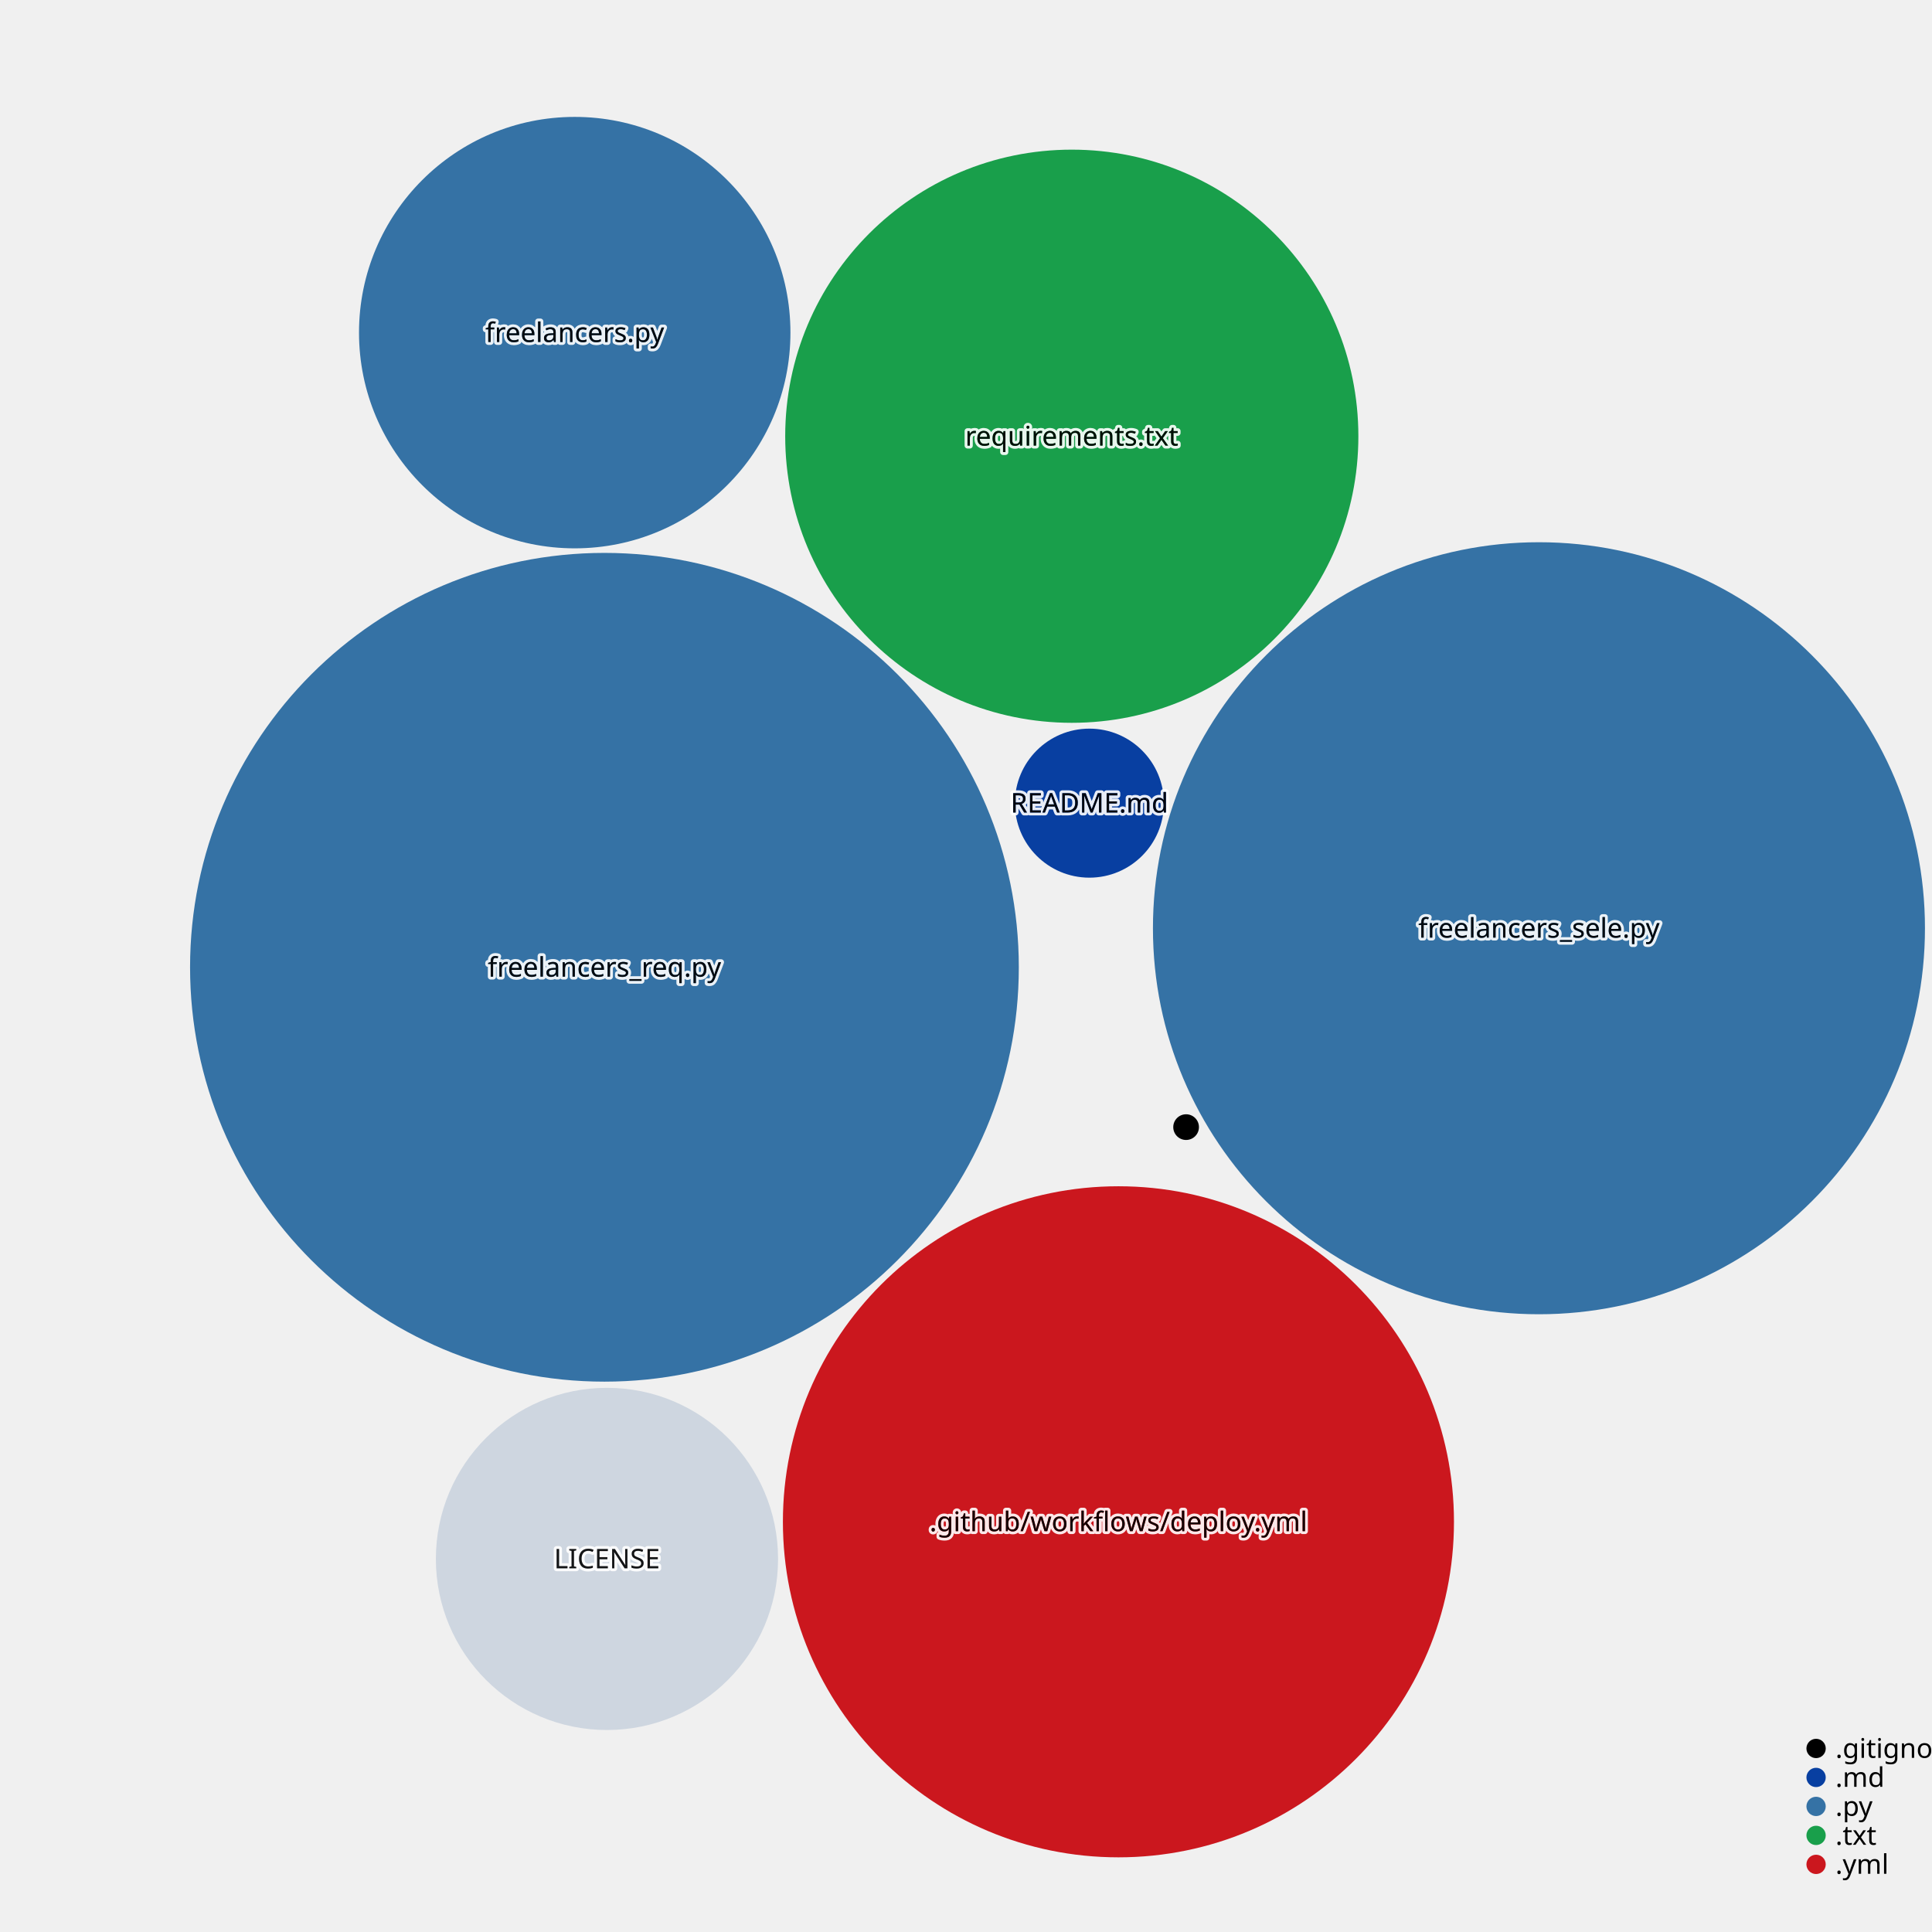
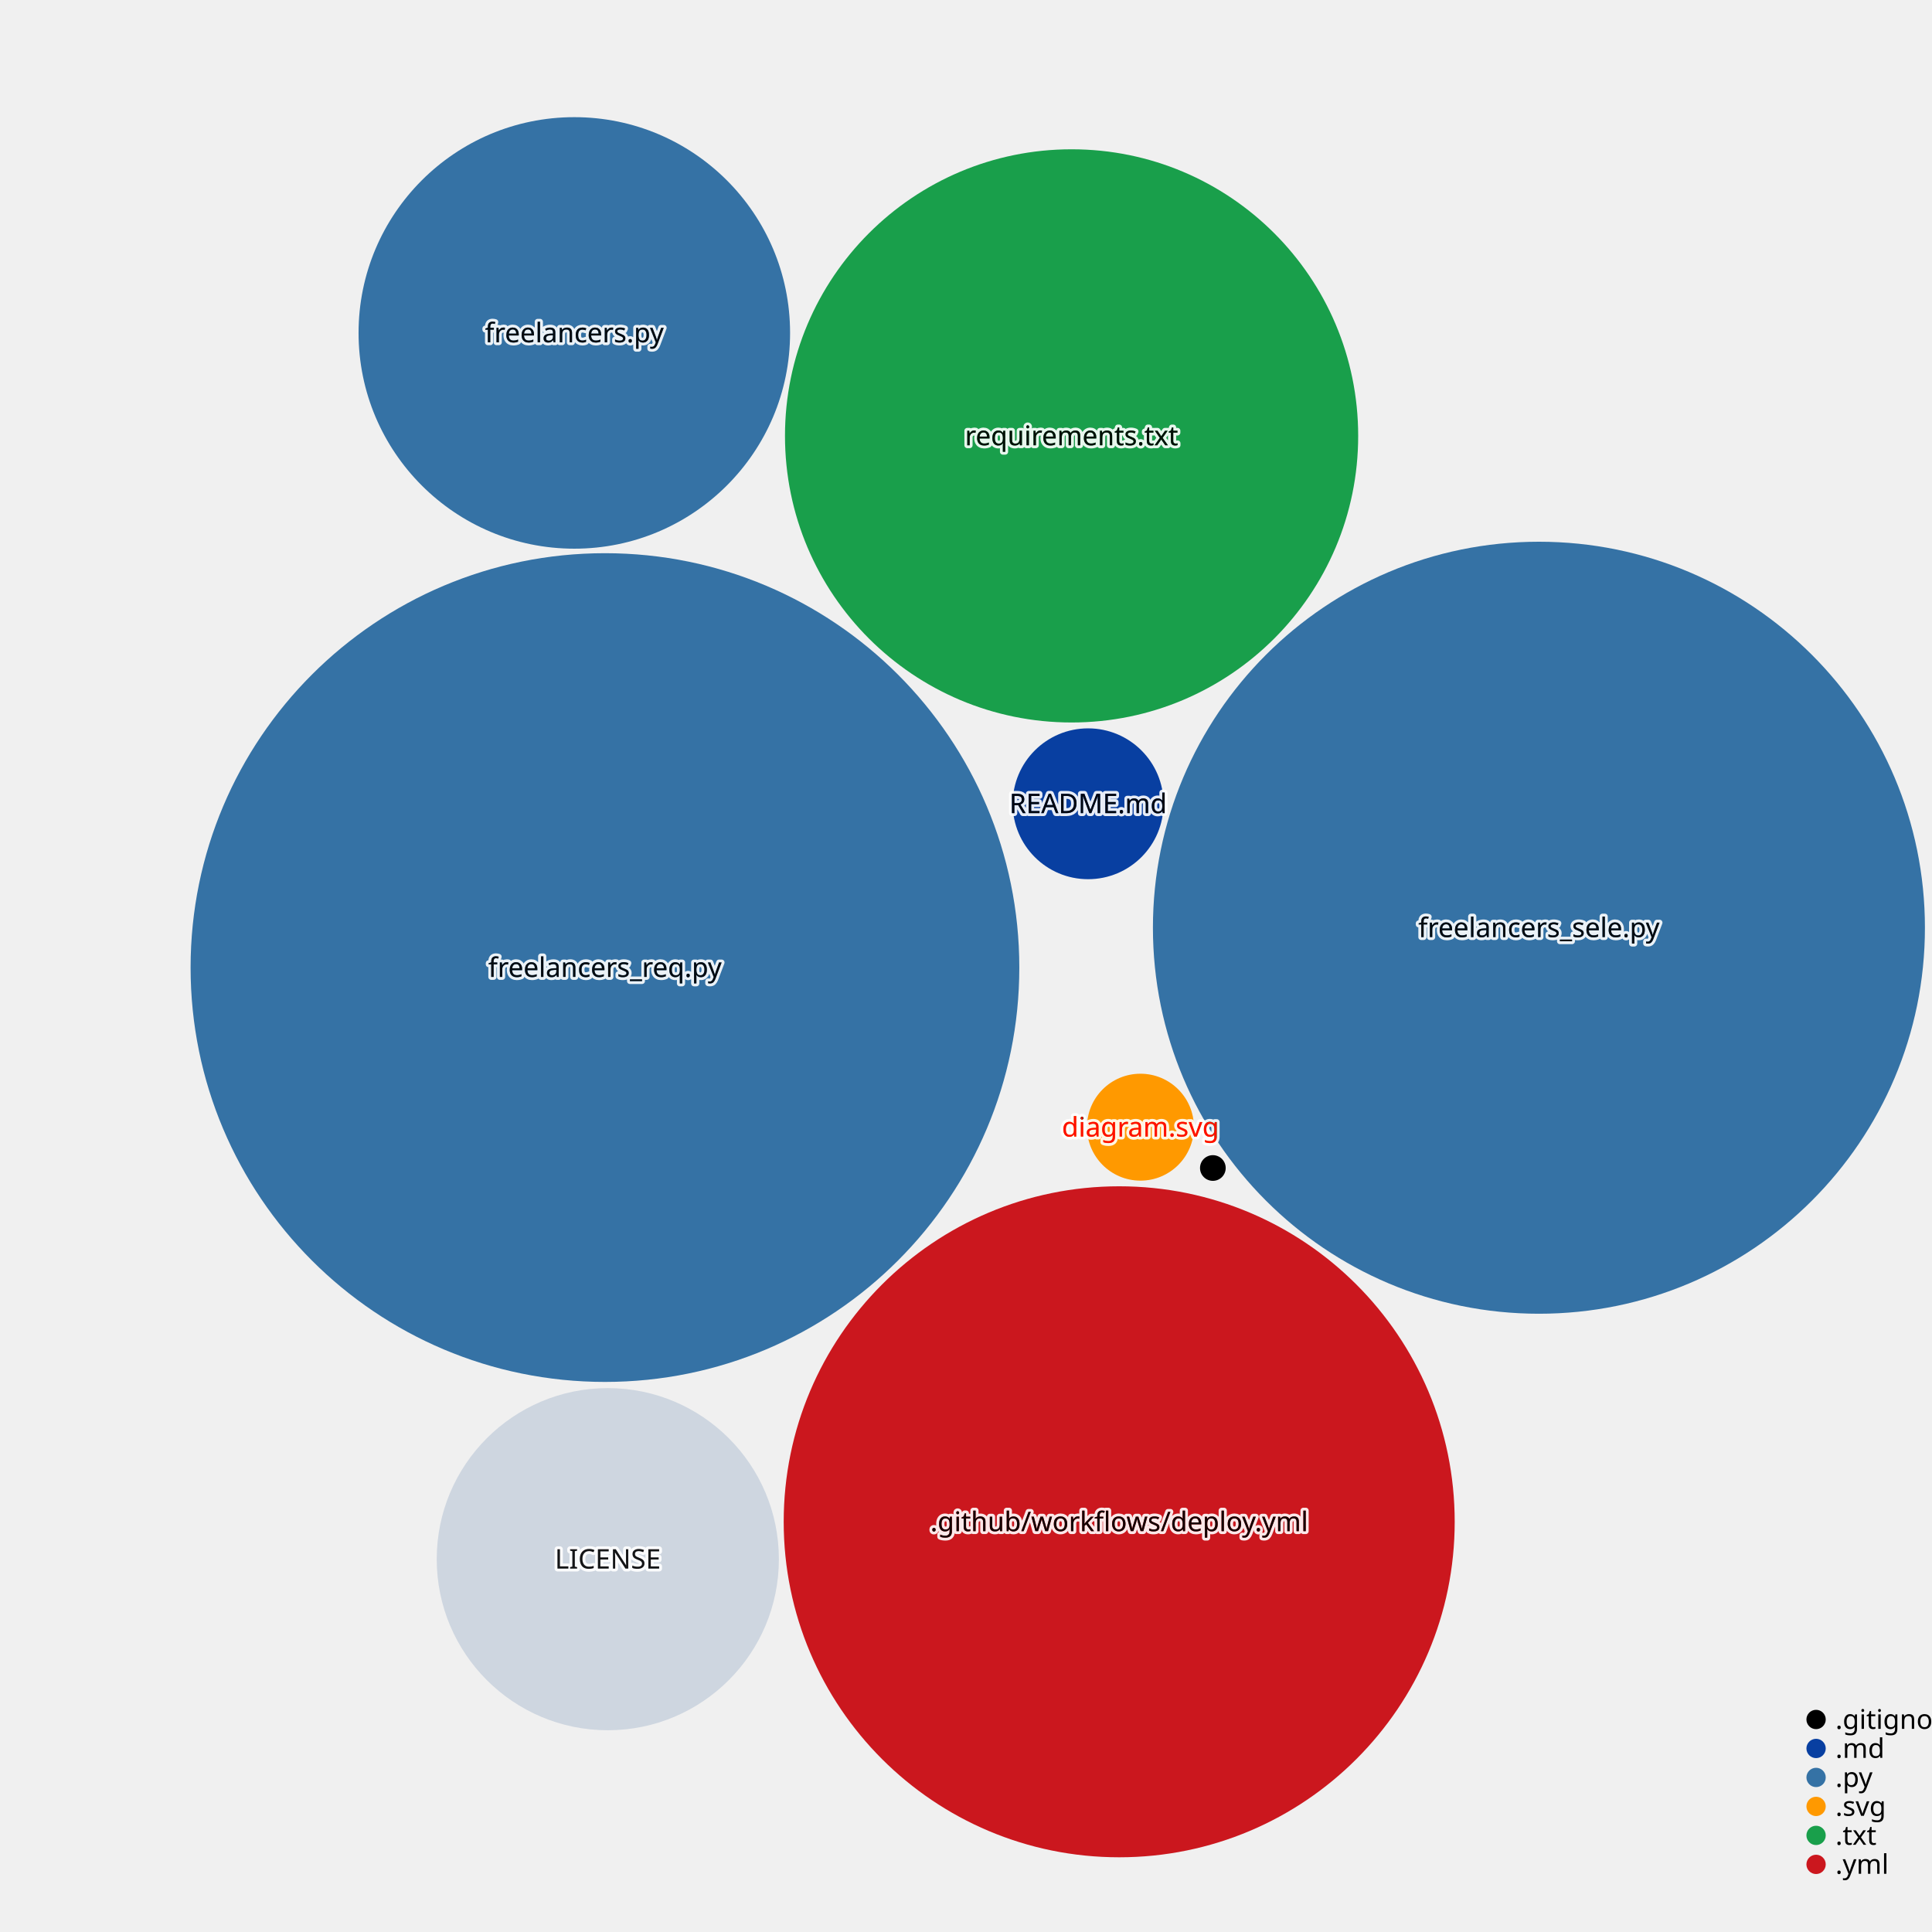
<svg xmlns="http://www.w3.org/2000/svg" width="1000" height="1000" style="background:white;font-family:sans-serif;overflow:visible">
  <defs>
    <filter id="glow" x="-50%" y="-50%" width="200%" height="200%">
      <feGaussianBlur stdDeviation="4" result="coloredBlur" />
      <feMerge>
        <feMergeNode in="coloredBlur" />
        <feMergeNode in="SourceGraphic" />
      </feMerge>
    </filter>
  </defs>
-   <g style="fill:#3572A5;transition:transform 0s ease-out, fill 0.1s ease-out" transform="translate(312.857, 500.659)">
-     <circle style="transition:all 0.5s ease-out" r="214.48" stroke-width="0" stroke="#374151" />
+   <g style="fill:#3572A5;transition:transform 0s ease-out, fill 0.1s ease-out" transform="translate(313.1231, 500.8087)">
+     <circle style="transition:all 0.5s ease-out" r="214.474" stroke-width="0" stroke="#374151" />
  </g>
-   <g style="fill:#3572A5;transition:transform 0s ease-out, fill 0.1s ease-out" transform="translate(796.5588, 480.4563)">
-     <circle style="transition:all 0.5s ease-out" r="199.798" stroke-width="0" stroke="#374151" />
+   <g style="fill:#3572A5;transition:transform 0s ease-out, fill 0.1s ease-out" transform="translate(796.5448, 480.1931)">
+     <circle style="transition:all 0.5s ease-out" r="199.794" stroke-width="0" stroke="#374151" />
  </g>
-   <g style="fill:#cb171e;transition:transform 0s ease-out, fill 0.1s ease-out" transform="translate(578.9004, 787.6806)">
-     <circle style="transition:all 0.5s ease-out" r="173.673" stroke-width="0" stroke="#374151" />
+   <g style="fill:#cb171e;transition:transform 0s ease-out, fill 0.1s ease-out" transform="translate(579.2952, 787.6757)">
+     <circle style="transition:all 0.5s ease-out" r="173.654" stroke-width="0" stroke="#374151" />
  </g>
-   <g style="fill:#199f4b;transition:transform 0s ease-out, fill 0.1s ease-out" transform="translate(554.756, 225.7929)">
-     <circle style="transition:all 0.5s ease-out" r="148.334" stroke-width="0" stroke="#374151" />
+   <g style="fill:#199f4b;transition:transform 0s ease-out, fill 0.1s ease-out" transform="translate(554.6505, 225.6134)">
+     <circle style="transition:all 0.5s ease-out" r="148.343" stroke-width="0" stroke="#374151" />
  </g>
-   <g style="fill:#3572A5;transition:transform 0s ease-out, fill 0.1s ease-out" transform="translate(297.4764, 172.1667)">
-     <circle style="transition:all 0.5s ease-out" r="111.655" stroke-width="0" stroke="#374151" />
+   <g style="fill:#3572A5;transition:transform 0s ease-out, fill 0.1s ease-out" transform="translate(297.2678, 172.3201)">
+     <circle style="transition:all 0.5s ease-out" r="111.676" stroke-width="0" stroke="#374151" />
  </g>
-   <g style="fill:#CED6E0;transition:transform 0s ease-out, fill 0.1s ease-out" transform="translate(314.1665, 806.894)">
-     <circle style="transition:all 0.5s ease-out" r="88.558" stroke-width="0" stroke="#374151" />
+   <g style="fill:#CED6E0;transition:transform 0s ease-out, fill 0.1s ease-out" transform="translate(314.6001, 807.0269)">
+     <circle style="transition:all 0.5s ease-out" r="88.548" stroke-width="0" stroke="#374151" />
  </g>
-   <g style="fill:#083fa1;transition:transform 0s ease-out, fill 0.1s ease-out" transform="translate(563.8686, 415.71)">
-     <circle style="transition:all 0.5s ease-out" r="38.568" stroke-width="0" stroke="#374151" />
+   <g style="fill:#083fa1;transition:transform 0s ease-out, fill 0.1s ease-out" transform="translate(563.2105, 416.0351)">
+     <circle style="transition:all 0.5s ease-out" r="39.038" stroke-width="0" stroke="#374151" />
  </g>
-   <g style="fill:#000000;transition:transform 0s ease-out, fill 0.1s ease-out" transform="translate(613.9249, 583.3973)">
-     <circle style="transition:all 0.5s ease-out" r="6.647" stroke-width="0" stroke="#374151" />
+   <g style="fill:#ff9900;transition:transform 0s ease-out, fill 0.1s ease-out" transform="translate(590.2964, 583.4278)">
+     <circle style="transition:all 0.5s ease-out" r="27.671" stroke-width="0" stroke="#374151" />
  </g>
-   <g style="fill:#3572A5;transition:transform 0s ease-out" transform="translate(312.857, 500.659)">
+   <g style="fill:#000000;transition:transform 0s ease-out, fill 0.1s ease-out" transform="translate(627.7753, 604.5584)">
+     <circle style="transition:all 0.5s ease-out" r="6.646" stroke-width="0" stroke="#374151" />
+   </g>
+   <g style="fill:#3572A5;transition:transform 0s ease-out" transform="translate(313.1231, 500.8087)">
    <text style="pointer-events:none;opacity:0.9;font-size:14px;font-weight:500;transition:all 0.5s ease-out" fill="#4B5563" text-anchor="middle" dominant-baseline="middle" stroke="white" stroke-width="3" stroke-linejoin="round">freelancers_req.py</text>
    <text style="pointer-events:none;opacity:1;font-size:14px;font-weight:500;transition:all 0.5s ease-out" text-anchor="middle" dominant-baseline="middle">freelancers_req.py</text>
    <text style="pointer-events:none;opacity:0.9;font-size:14px;font-weight:500;mix-blend-mode:color-burn;transition:all 0.5s ease-out" fill="#110101" text-anchor="middle" dominant-baseline="middle">freelancers_req.py</text>
  </g>
-   <g style="fill:#3572A5;transition:transform 0s ease-out" transform="translate(796.5588, 480.4563)">
+   <g style="fill:#3572A5;transition:transform 0s ease-out" transform="translate(796.5448, 480.1931)">
    <text style="pointer-events:none;opacity:0.9;font-size:14px;font-weight:500;transition:all 0.5s ease-out" fill="#4B5563" text-anchor="middle" dominant-baseline="middle" stroke="white" stroke-width="3" stroke-linejoin="round">freelancers_sele.py</text>
    <text style="pointer-events:none;opacity:1;font-size:14px;font-weight:500;transition:all 0.5s ease-out" text-anchor="middle" dominant-baseline="middle">freelancers_sele.py</text>
    <text style="pointer-events:none;opacity:0.9;font-size:14px;font-weight:500;mix-blend-mode:color-burn;transition:all 0.5s ease-out" fill="#110101" text-anchor="middle" dominant-baseline="middle">freelancers_sele.py</text>
  </g>
-   <g style="fill:#cb171e;transition:transform 0s ease-out" transform="translate(578.9004, 787.6806)">
+   <g style="fill:#cb171e;transition:transform 0s ease-out" transform="translate(579.2952, 787.6757)">
    <text style="pointer-events:none;opacity:0.9;font-size:14px;font-weight:500;transition:all 0.5s ease-out" fill="#4B5563" text-anchor="middle" dominant-baseline="middle" stroke="white" stroke-width="3" stroke-linejoin="round">.github/workflows/deploy.yml</text>
    <text style="pointer-events:none;opacity:1;font-size:14px;font-weight:500;transition:all 0.5s ease-out" text-anchor="middle" dominant-baseline="middle">.github/workflows/deploy.yml</text>
    <text style="pointer-events:none;opacity:0.9;font-size:14px;font-weight:500;mix-blend-mode:color-burn;transition:all 0.5s ease-out" fill="#110101" text-anchor="middle" dominant-baseline="middle">.github/workflows/deploy.yml</text>
  </g>
-   <g style="fill:#199f4b;transition:transform 0s ease-out" transform="translate(554.756, 225.7929)">
+   <g style="fill:#199f4b;transition:transform 0s ease-out" transform="translate(554.6505, 225.6134)">
    <text style="pointer-events:none;opacity:0.9;font-size:14px;font-weight:500;transition:all 0.5s ease-out" fill="#4B5563" text-anchor="middle" dominant-baseline="middle" stroke="white" stroke-width="3" stroke-linejoin="round">requirements.txt</text>
    <text style="pointer-events:none;opacity:1;font-size:14px;font-weight:500;transition:all 0.5s ease-out" text-anchor="middle" dominant-baseline="middle">requirements.txt</text>
    <text style="pointer-events:none;opacity:0.9;font-size:14px;font-weight:500;mix-blend-mode:color-burn;transition:all 0.5s ease-out" fill="#110101" text-anchor="middle" dominant-baseline="middle">requirements.txt</text>
  </g>
-   <g style="fill:#3572A5;transition:transform 0s ease-out" transform="translate(297.4764, 172.1667)">
+   <g style="fill:#3572A5;transition:transform 0s ease-out" transform="translate(297.2678, 172.3201)">
    <text style="pointer-events:none;opacity:0.9;font-size:14px;font-weight:500;transition:all 0.5s ease-out" fill="#4B5563" text-anchor="middle" dominant-baseline="middle" stroke="white" stroke-width="3" stroke-linejoin="round">freelancers.py</text>
    <text style="pointer-events:none;opacity:1;font-size:14px;font-weight:500;transition:all 0.5s ease-out" text-anchor="middle" dominant-baseline="middle">freelancers.py</text>
    <text style="pointer-events:none;opacity:0.9;font-size:14px;font-weight:500;mix-blend-mode:color-burn;transition:all 0.5s ease-out" fill="#110101" text-anchor="middle" dominant-baseline="middle">freelancers.py</text>
  </g>
-   <g style="fill:#CED6E0;transition:transform 0s ease-out" transform="translate(314.1665, 806.894)">
+   <g style="fill:#CED6E0;transition:transform 0s ease-out" transform="translate(314.6001, 807.0269)">
    <text style="pointer-events:none;opacity:0.9;font-size:14px;font-weight:500;transition:all 0.5s ease-out" fill="#4B5563" text-anchor="middle" dominant-baseline="middle" stroke="white" stroke-width="3" stroke-linejoin="round">LICENSE</text>
    <text style="pointer-events:none;opacity:1;font-size:14px;font-weight:500;transition:all 0.5s ease-out" text-anchor="middle" dominant-baseline="middle">LICENSE</text>
    <text style="pointer-events:none;opacity:0.9;font-size:14px;font-weight:500;mix-blend-mode:color-burn;transition:all 0.5s ease-out" fill="#110101" text-anchor="middle" dominant-baseline="middle">LICENSE</text>
  </g>
-   <g style="fill:#083fa1;transition:transform 0s ease-out" transform="translate(563.8686, 415.71)">
+   <g style="fill:#083fa1;transition:transform 0s ease-out" transform="translate(563.2105, 416.0351)">
    <text style="pointer-events:none;opacity:0.9;font-size:14px;font-weight:500;transition:all 0.5s ease-out" fill="#4B5563" text-anchor="middle" dominant-baseline="middle" stroke="white" stroke-width="3" stroke-linejoin="round">README.md</text>
    <text style="pointer-events:none;opacity:1;font-size:14px;font-weight:500;transition:all 0.5s ease-out" text-anchor="middle" dominant-baseline="middle">README.md</text>
    <text style="pointer-events:none;opacity:0.9;font-size:14px;font-weight:500;mix-blend-mode:color-burn;transition:all 0.5s ease-out" fill="#110101" text-anchor="middle" dominant-baseline="middle">README.md</text>
  </g>
-   <g transform="translate(940, 905)">
+   <g style="fill:#ff9900;transition:transform 0s ease-out" transform="translate(590.2964, 583.4278)">
+     <text style="pointer-events:none;opacity:0.9;font-size:14px;font-weight:500;transition:all 0.5s ease-out" fill="#4B5563" text-anchor="middle" dominant-baseline="middle" stroke="white" stroke-width="3" stroke-linejoin="round">diagram.svg</text>
+     <text style="pointer-events:none;opacity:1;font-size:14px;font-weight:500;transition:all 0.5s ease-out" text-anchor="middle" dominant-baseline="middle">diagram.svg</text>
+     <text style="pointer-events:none;opacity:0.9;font-size:14px;font-weight:500;mix-blend-mode:color-burn;transition:all 0.5s ease-out" fill="#110101" text-anchor="middle" dominant-baseline="middle">diagram.svg</text>
+   </g>
+   <g transform="translate(940, 890)">
    <g transform="translate(0, 0)">
      <circle r="5" fill="#000000" />
      <text x="10" style="font-size:14px;font-weight:300" dominant-baseline="middle">.gitignore</text>
    </g>
    <g transform="translate(0, 15)">
      <circle r="5" fill="#083fa1" />
      <text x="10" style="font-size:14px;font-weight:300" dominant-baseline="middle">.md</text>
    </g>
    <g transform="translate(0, 30)">
      <circle r="5" fill="#3572A5" />
      <text x="10" style="font-size:14px;font-weight:300" dominant-baseline="middle">.py</text>
    </g>
    <g transform="translate(0, 45)">
+       <circle r="5" fill="#ff9900" />
+       <text x="10" style="font-size:14px;font-weight:300" dominant-baseline="middle">.svg</text>
+     </g>
+     <g transform="translate(0, 60)">
      <circle r="5" fill="#199f4b" />
      <text x="10" style="font-size:14px;font-weight:300" dominant-baseline="middle">.txt</text>
    </g>
-     <g transform="translate(0, 60)">
+     <g transform="translate(0, 75)">
      <circle r="5" fill="#cb171e" />
      <text x="10" style="font-size:14px;font-weight:300" dominant-baseline="middle">.yml</text>
    </g>
    <g fill="#9CA3AF" style="font-weight:300;font-style:italic;font-size:12px">each dot sized by file size</g>
  </g>
</svg>
